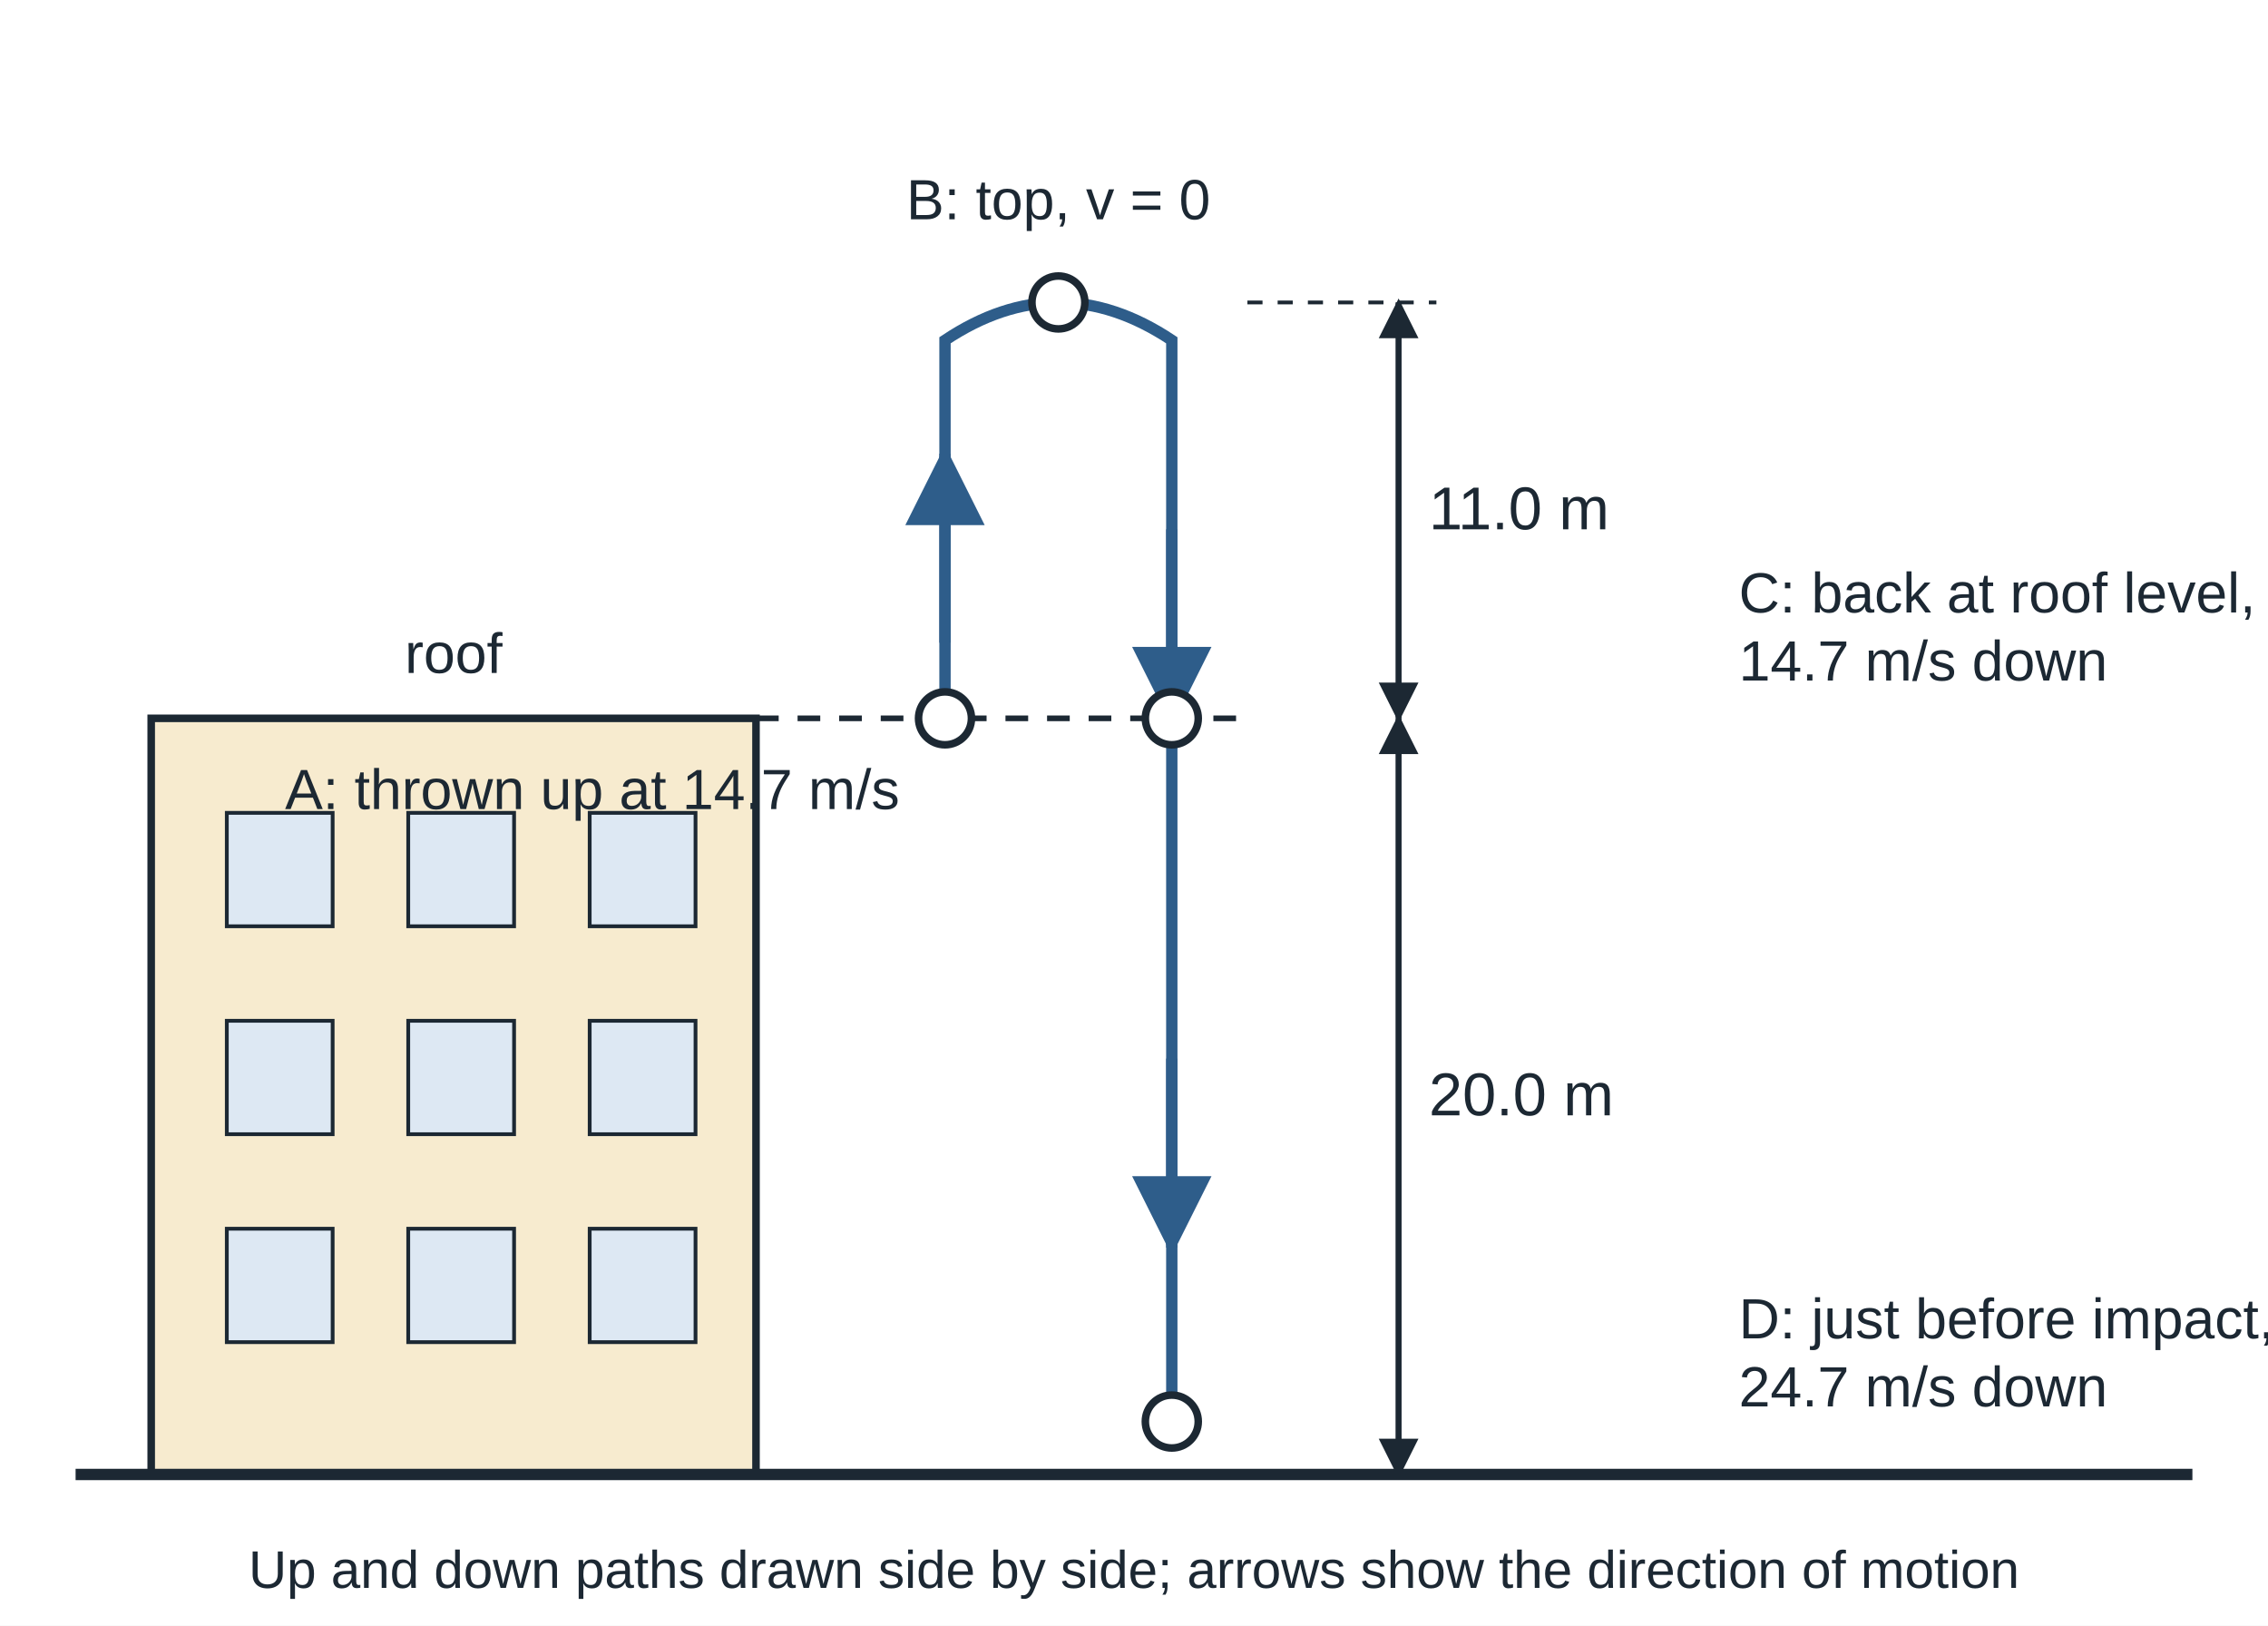
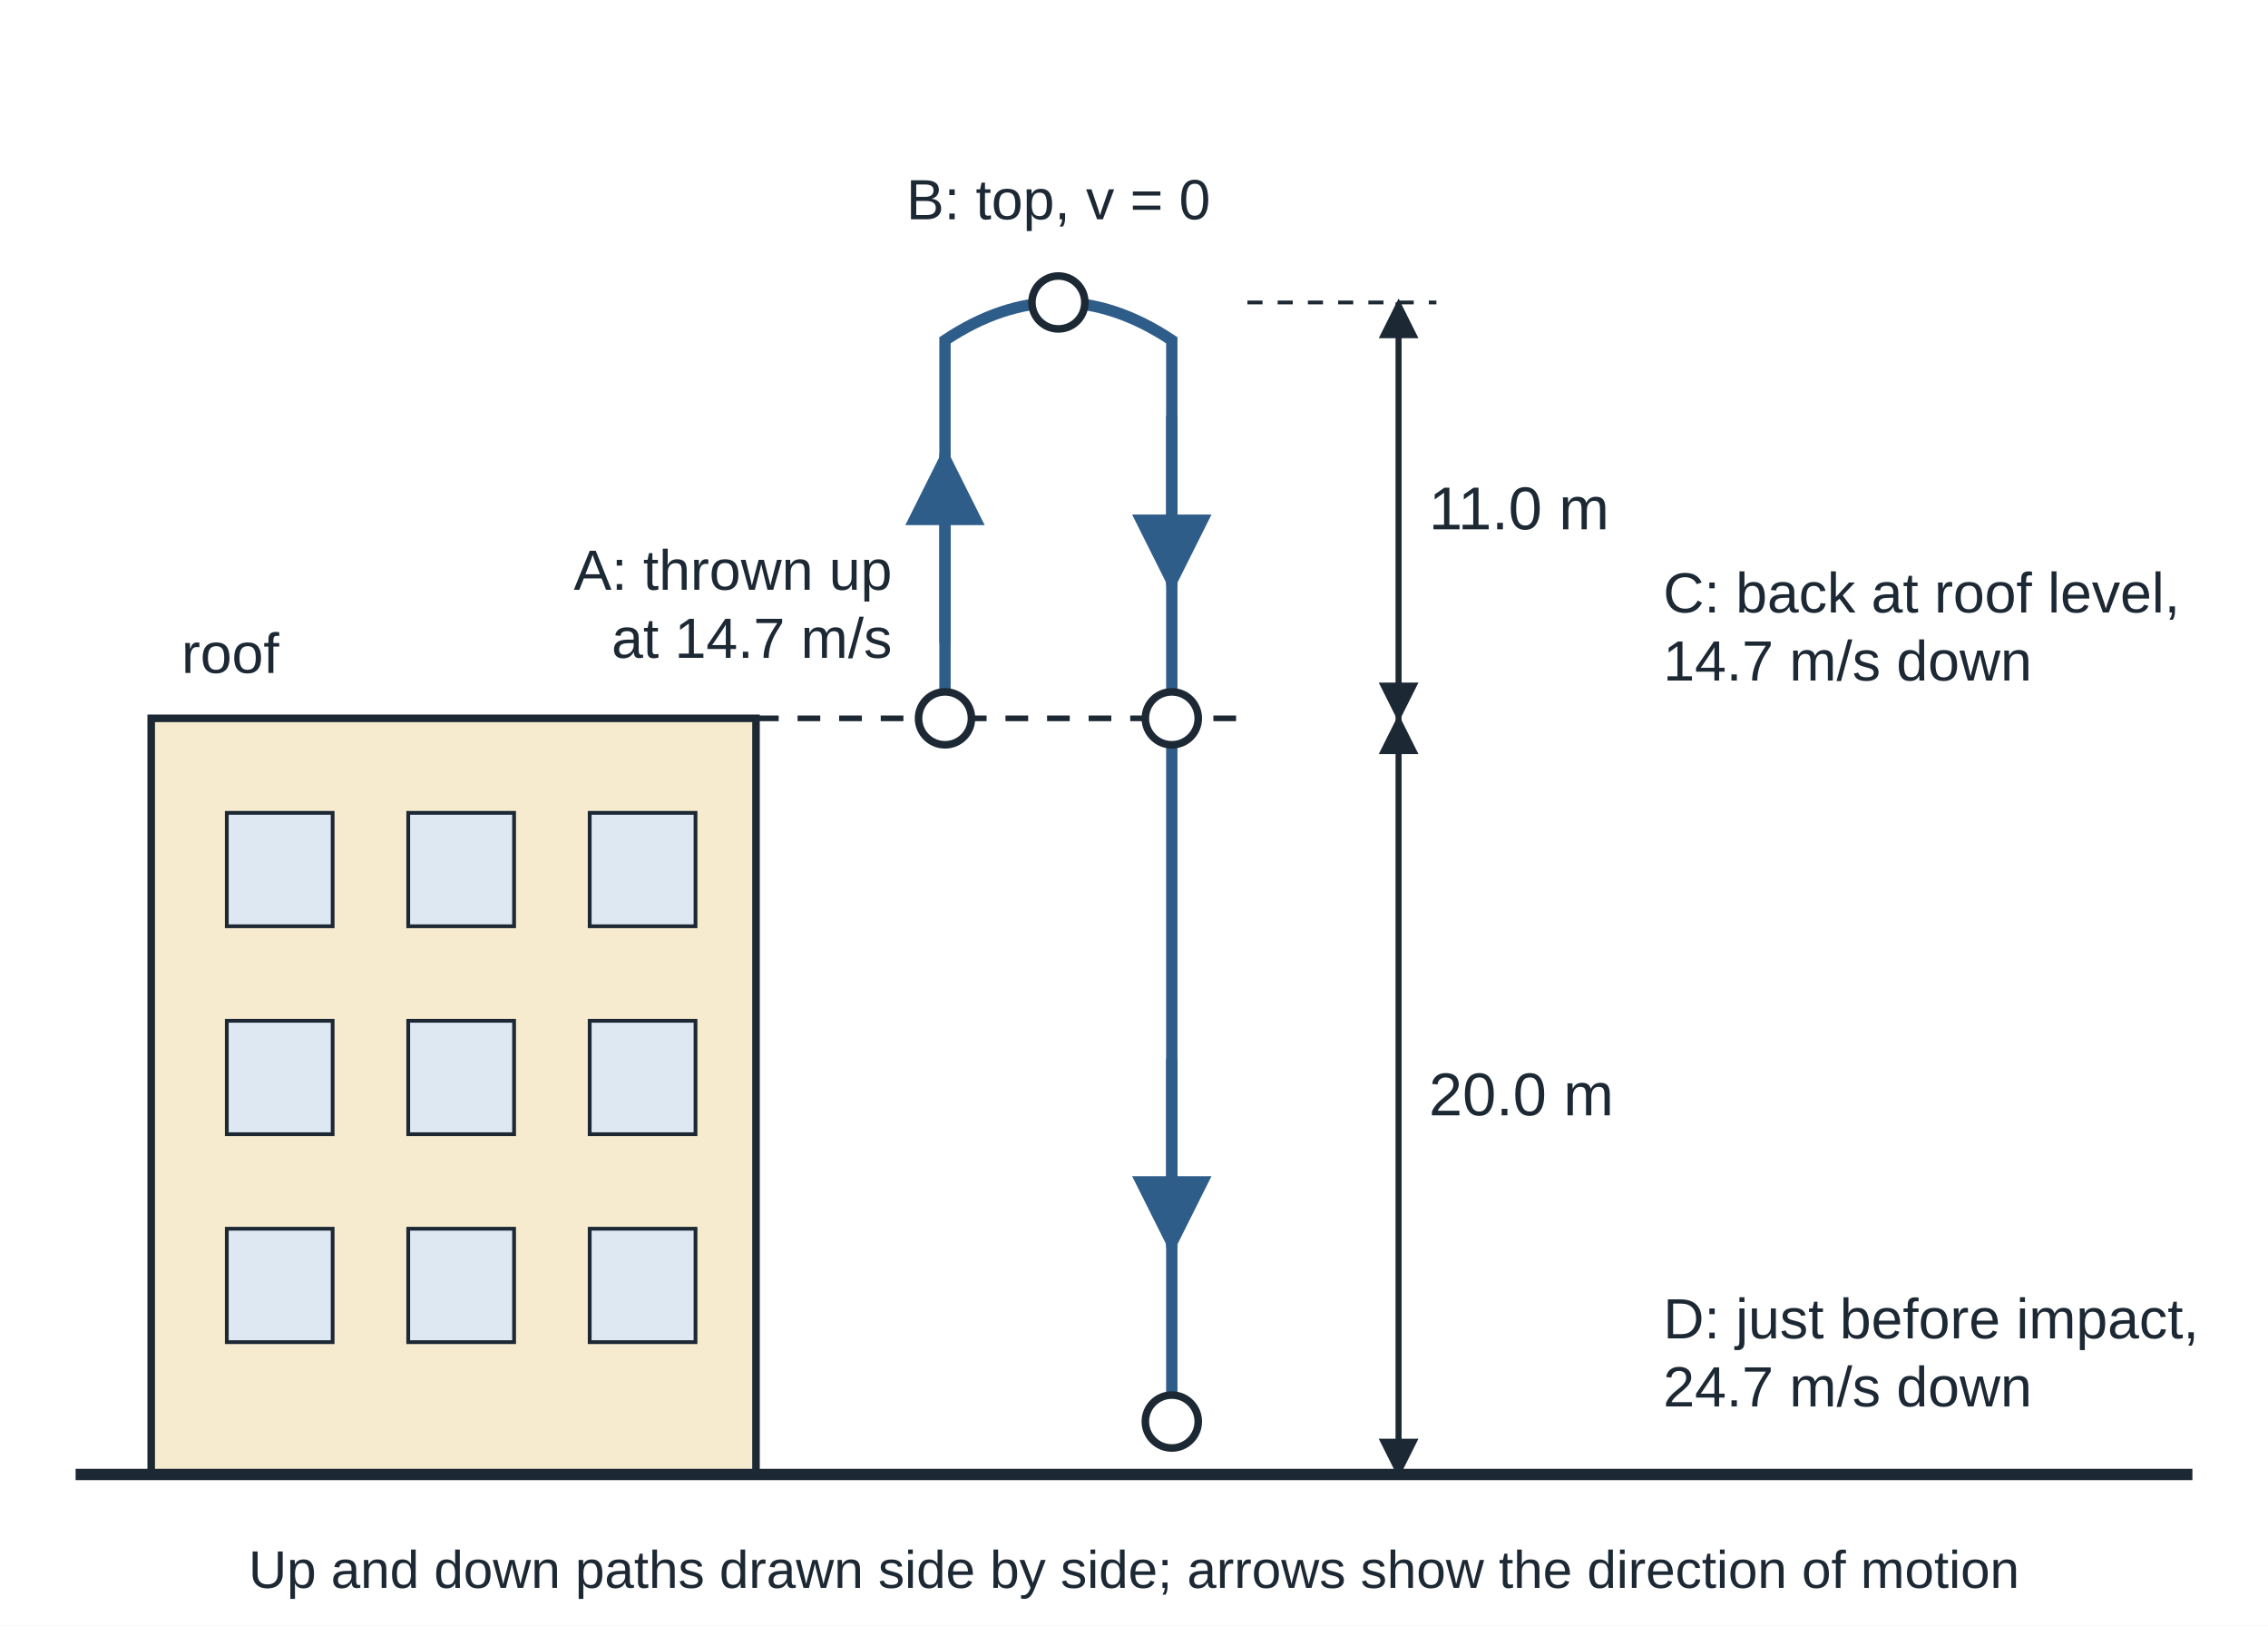
<svg xmlns="http://www.w3.org/2000/svg" viewBox="0 0 600 430" width="600" height="430" font-family="Arial, Helvetica, sans-serif" font-size="16" fill="#1c2833">
  <rect width="600" height="430" fill="#ffffff" />
  <defs>
    <marker id="ah" viewBox="0 0 10 10" refX="9" refY="5" markerWidth="7" markerHeight="7" orient="auto-start-reverse">
      <path d="M0,0 L10,5 L0,10 z" fill="#1c2833" />
    </marker>
    <marker id="ahb" viewBox="0 0 10 10" refX="9" refY="5" markerWidth="7" markerHeight="7" orient="auto-start-reverse">
      <path d="M0,0 L10,5 L0,10 z" fill="#2e5d8a" />
    </marker>
    <marker id="ahr" viewBox="0 0 10 10" refX="9" refY="5" markerWidth="7" markerHeight="7" orient="auto-start-reverse">
      <path d="M0,0 L10,5 L0,10 z" fill="#a0432f" />
    </marker>
    <marker id="ahg" viewBox="0 0 10 10" refX="9" refY="5" markerWidth="7" markerHeight="7" orient="auto-start-reverse">
      <path d="M0,0 L10,5 L0,10 z" fill="#2f7a4a" />
    </marker>
  </defs>
  <rect x="40" y="190" width="160" height="200" fill="#f7ebcf" stroke="#1c2833" stroke-width="2" />
  <rect x="60" y="215" width="28" height="30" fill="#dde8f3" stroke="#1c2833" stroke-width="1" />
  <rect x="108" y="215" width="28" height="30" fill="#dde8f3" stroke="#1c2833" stroke-width="1" />
  <rect x="156" y="215" width="28" height="30" fill="#dde8f3" stroke="#1c2833" stroke-width="1" />
  <rect x="60" y="270" width="28" height="30" fill="#dde8f3" stroke="#1c2833" stroke-width="1" />
  <rect x="108" y="270" width="28" height="30" fill="#dde8f3" stroke="#1c2833" stroke-width="1" />
  <rect x="156" y="270" width="28" height="30" fill="#dde8f3" stroke="#1c2833" stroke-width="1" />
  <rect x="60" y="325" width="28" height="30" fill="#dde8f3" stroke="#1c2833" stroke-width="1" />
  <rect x="108" y="325" width="28" height="30" fill="#dde8f3" stroke="#1c2833" stroke-width="1" />
  <rect x="156" y="325" width="28" height="30" fill="#dde8f3" stroke="#1c2833" stroke-width="1" />
  <line x1="20.0" y1="390.0" x2="580.0" y2="390.0" stroke="#1c2833" stroke-width="3" />
  <line x1="200.0" y1="190.0" x2="330.0" y2="190.0" stroke="#1c2833" stroke-width="1.5" stroke-dasharray="6 5" />
  <path d="M250,190 L250,90 Q280.0,70 310,90 L310,376" fill="none" stroke="#2e5d8a" stroke-width="3" stroke-dasharray="2 0" />
  <line x1="250.0" y1="170.0" x2="250.0" y2="120.0" stroke="#2e5d8a" stroke-width="3" marker-end="url(#ahb)" />
-   <line x1="310.0" y1="140.0" x2="310.0" y2="190.0" stroke="#2e5d8a" stroke-width="3" marker-end="url(#ahb)" />
+   <line x1="310.0" y1="110.0" x2="310.0" y2="155.0" stroke="#2e5d8a" stroke-width="3" marker-end="url(#ahb)" />
  <line x1="310.0" y1="280.0" x2="310.0" y2="330.0" stroke="#2e5d8a" stroke-width="3" marker-end="url(#ahb)" />
  <circle cx="250" cy="190" r="7" fill="#ffffff" stroke="#1c2833" stroke-width="2" />
  <circle cx="310" cy="190" r="7" fill="#ffffff" stroke="#1c2833" stroke-width="2" />
  <circle cx="310" cy="376" r="7" fill="#ffffff" stroke="#1c2833" stroke-width="2" />
  <circle cx="280.0" cy="80" r="7" fill="#ffffff" stroke="#1c2833" stroke-width="2" />
  <line x1="370.0" y1="190.0" x2="370.0" y2="80.0" stroke="#1c2833" stroke-width="1.5" marker-end="url(#ah)" />
  <line x1="370.0" y1="80.0" x2="370.0" y2="190.0" stroke="#1c2833" stroke-width="1.5" marker-end="url(#ah)" />
  <line x1="330.0" y1="80.0" x2="380.0" y2="80.0" stroke="#1c2833" stroke-width="1" stroke-dasharray="4 4" />
  <text x="378.0" y="140.0" text-anchor="start" font-size="16">11.0 m</text>
  <line x1="370.0" y1="390.0" x2="370.0" y2="190.0" stroke="#1c2833" stroke-width="1.5" marker-end="url(#ah)" />
  <line x1="370.0" y1="190.0" x2="370.0" y2="390.0" stroke="#1c2833" stroke-width="1.5" marker-end="url(#ah)" />
  <text x="378.0" y="295.0" text-anchor="start" font-size="16">20.0 m</text>
-   <text x="120.0" y="178.0" text-anchor="middle" font-size="15">roof</text>
-   <text x="238.0" y="214.0" text-anchor="end" font-size="15">A: thrown up at 14.7 m/s</text>
+   <text x="48.0" y="178.0" text-anchor="start" font-size="15">roof</text>
+   <text x="236.0" y="156.0" text-anchor="end" font-size="15">A: thrown up</text>
+   <text x="236.0" y="174.0" text-anchor="end" font-size="15">at 14.7 m/s</text>
  <text x="280.0" y="58.0" text-anchor="middle" font-size="15">B: top, v = 0</text>
-   <text x="460.0" y="162.0" text-anchor="start" font-size="15">C: back at roof level,</text>
-   <text x="460.0" y="180.0" text-anchor="start" font-size="15">14.7 m/s down</text>
-   <text x="460.0" y="354.0" text-anchor="start" font-size="15">D: just before impact,</text>
-   <text x="460.0" y="372.0" text-anchor="start" font-size="15">24.7 m/s down</text>
+   <text x="440.0" y="162.0" text-anchor="start" font-size="15">C: back at roof level,</text>
+   <text x="440.0" y="180.0" text-anchor="start" font-size="15">14.7 m/s down</text>
+   <text x="440.0" y="354.0" text-anchor="start" font-size="15">D: just before impact,</text>
+   <text x="440.0" y="372.0" text-anchor="start" font-size="15">24.7 m/s down</text>
  <text x="300.0" y="420.0" text-anchor="middle" font-size="14">Up and down paths drawn side by side; arrows show the direction of motion</text>
</svg>
